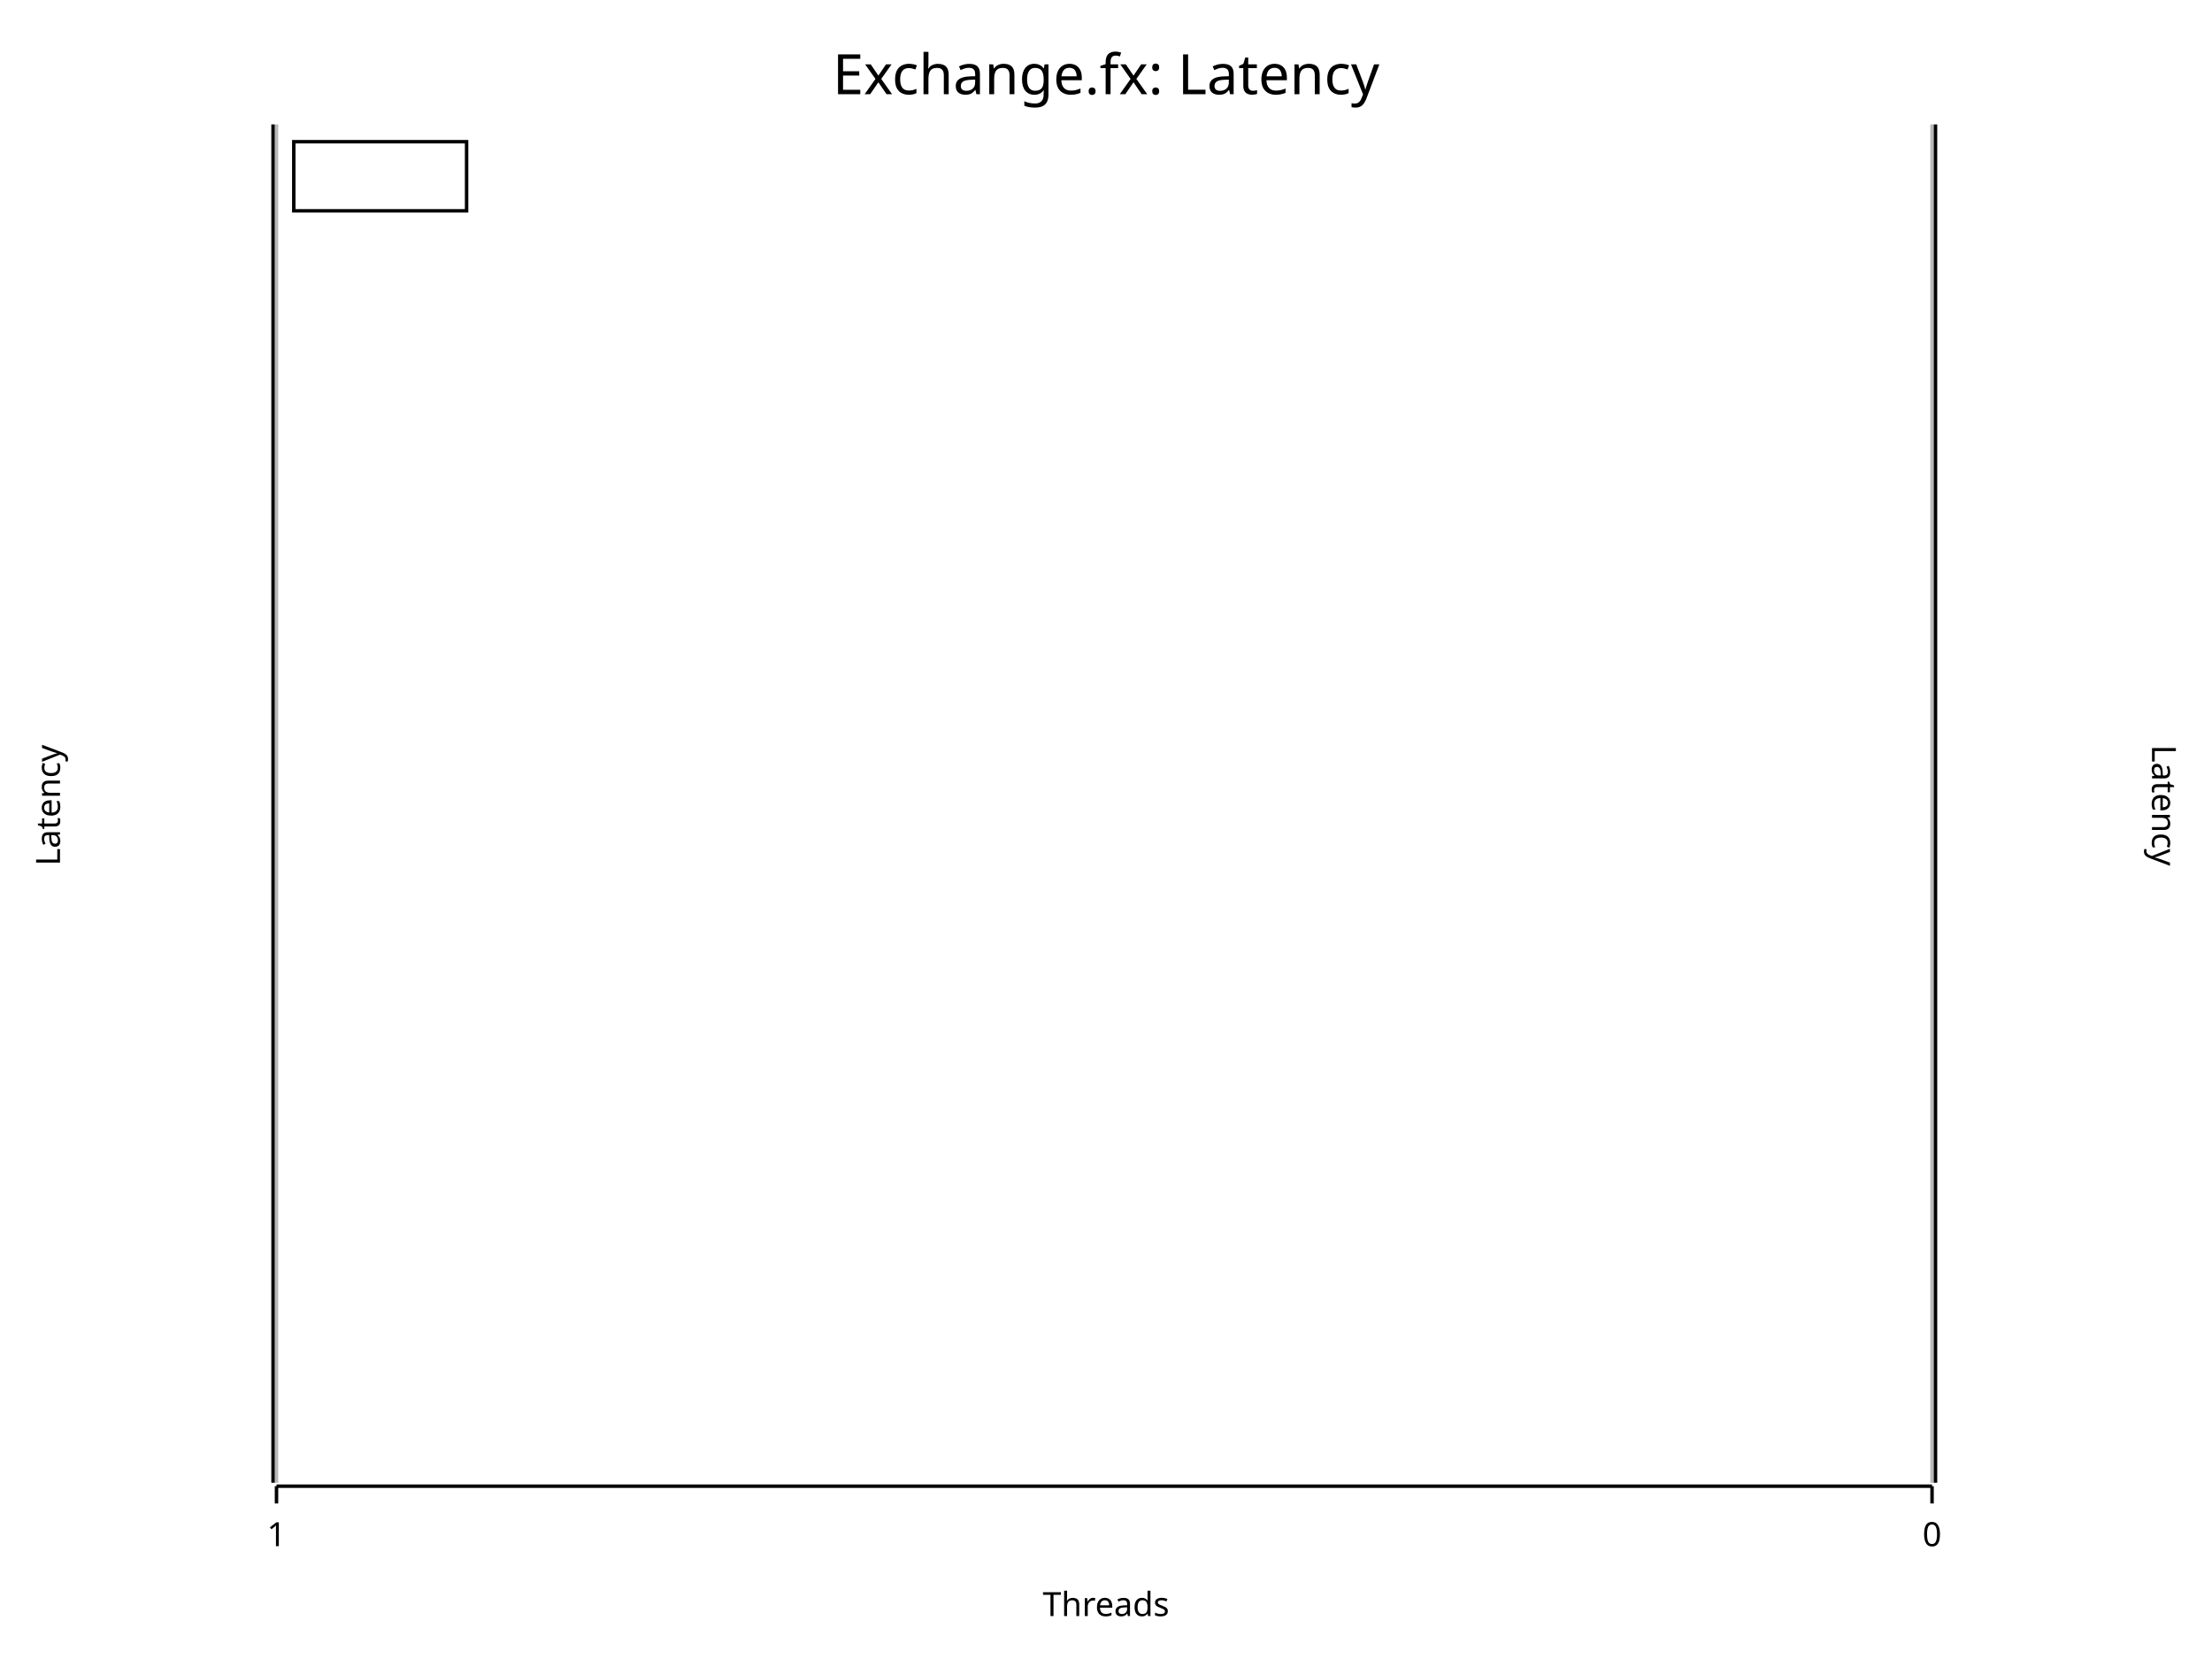
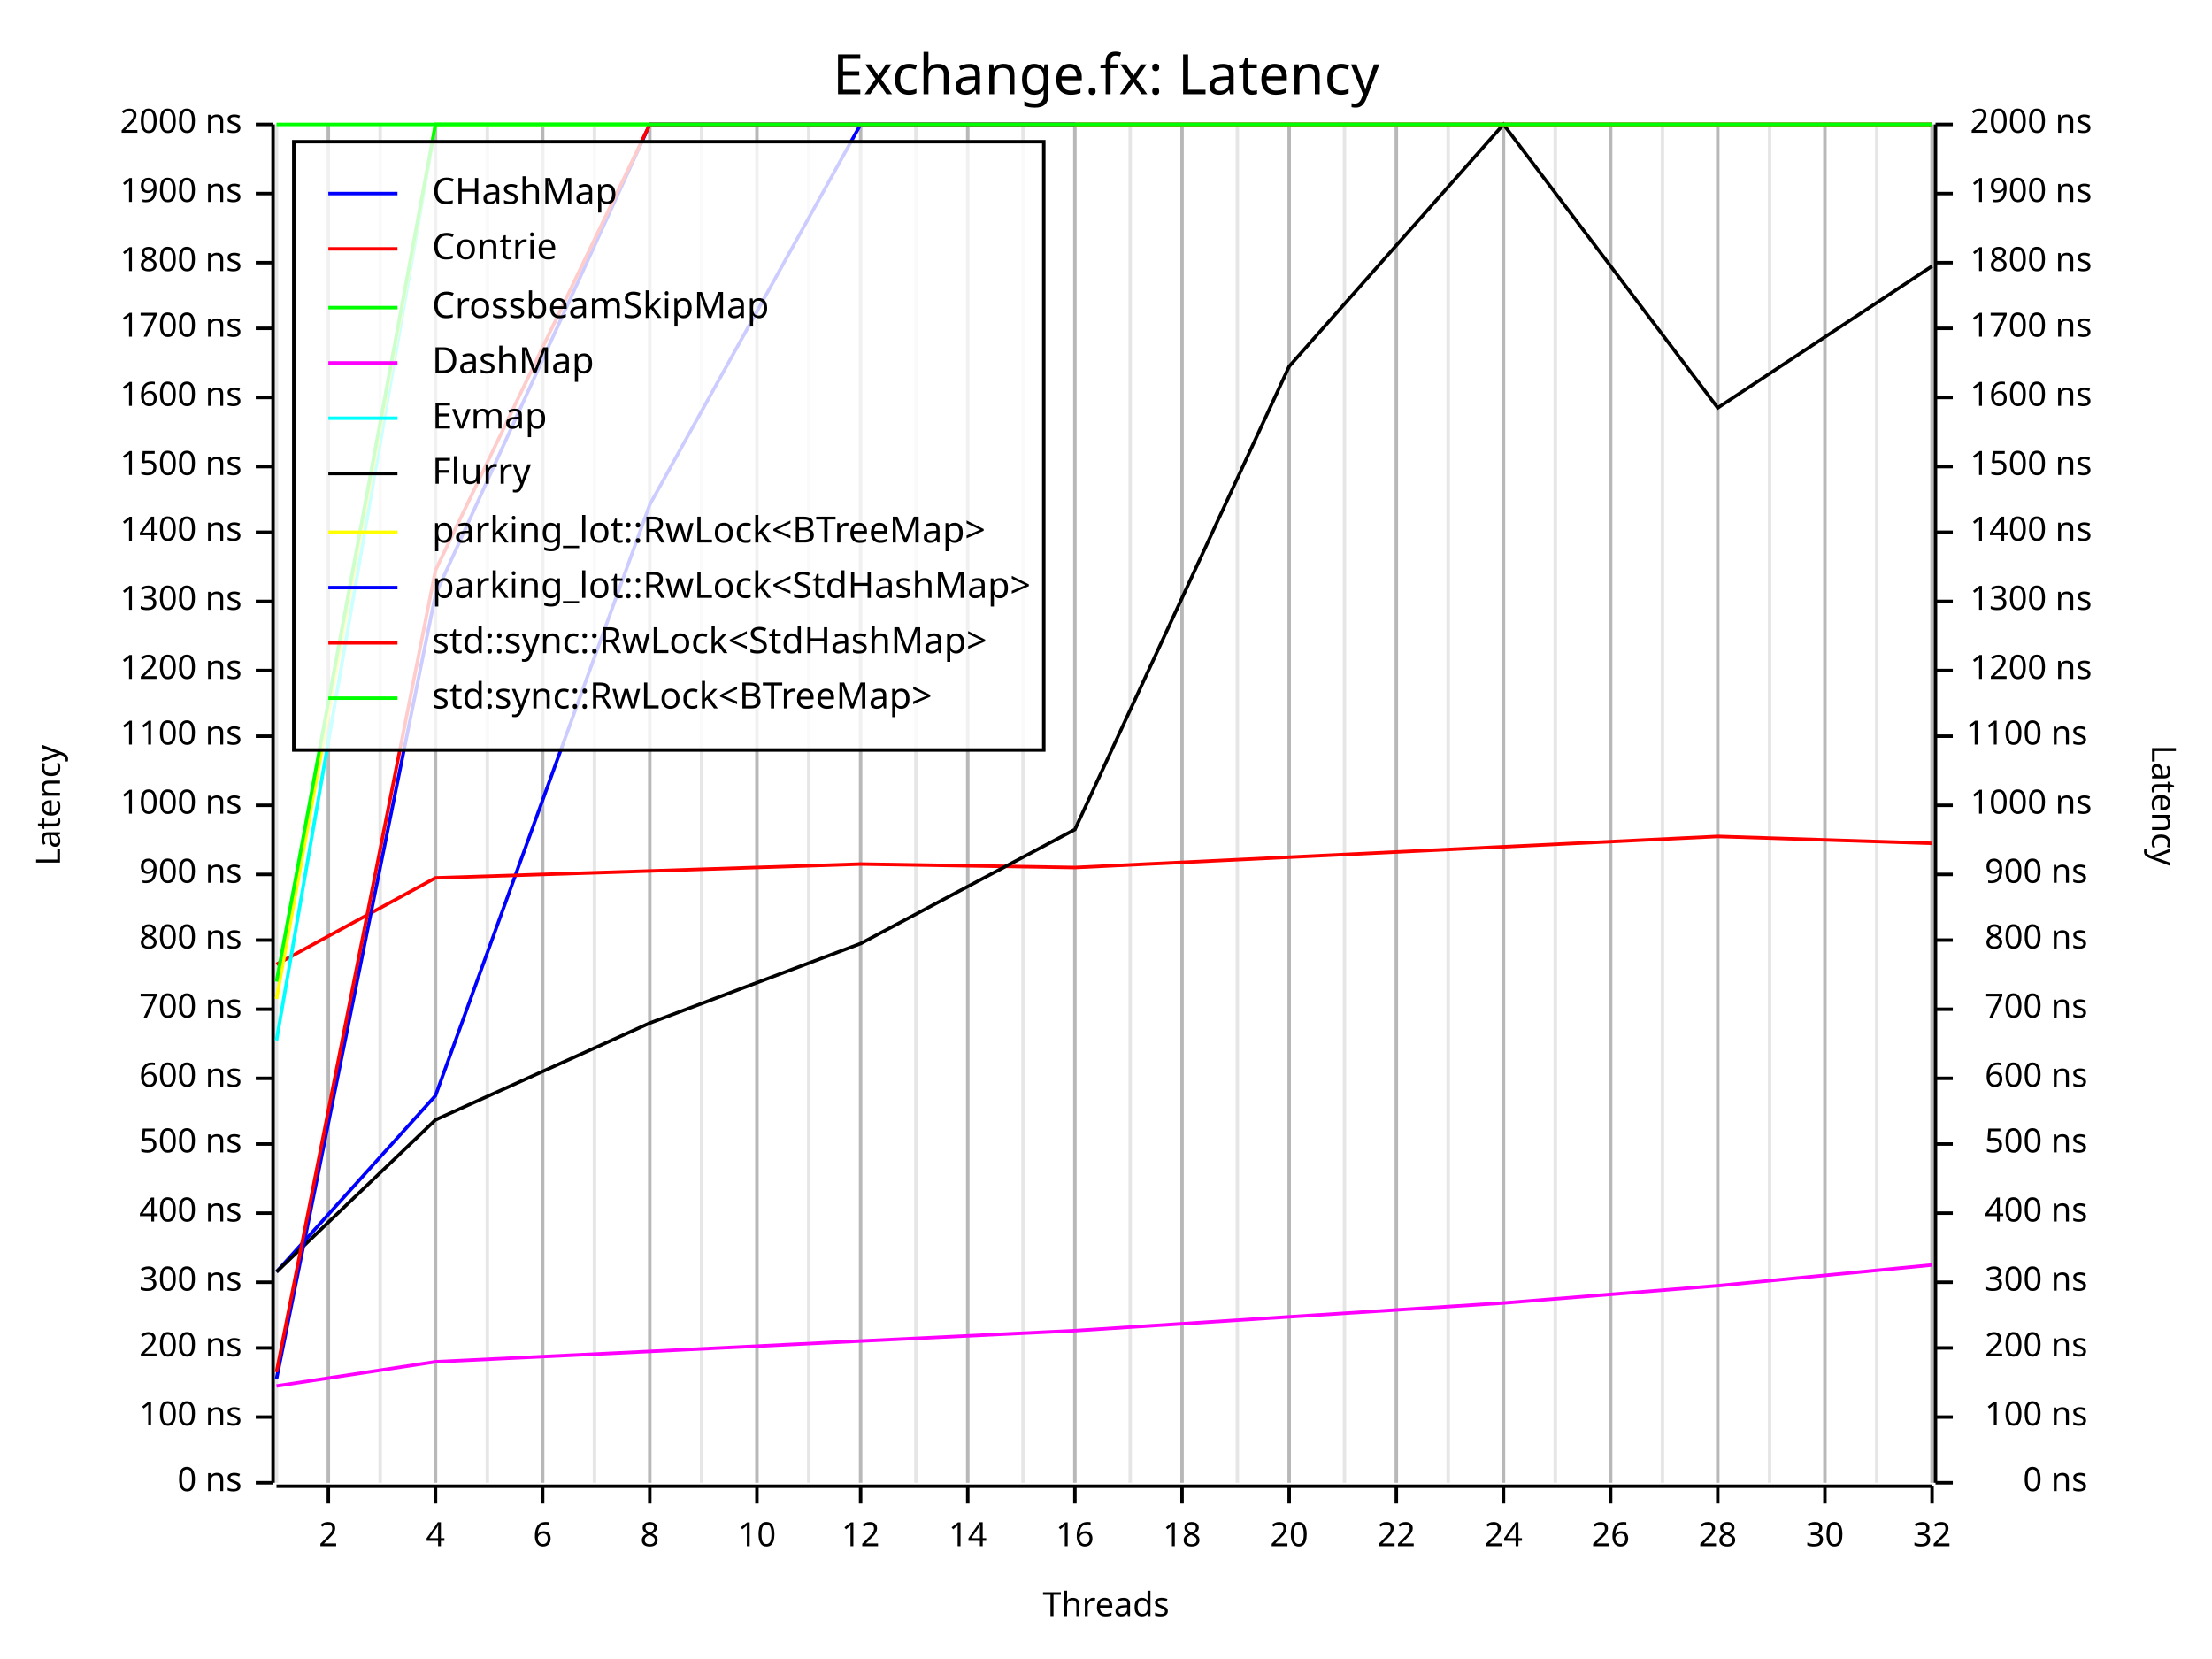
<svg xmlns="http://www.w3.org/2000/svg" width="640" height="480" viewBox="0 0 640 480">
  <rect x="0" y="0" width="640" height="480" opacity="1" fill="#FFFFFF" stroke="none" />
  <text x="320" y="15" dy="0.76em" text-anchor="middle" font-family="Fira Code" font-size="16.129" opacity="1" fill="#000000">
Exchange.fx: Latency
</text>
+   <line opacity="0.1" stroke="#000000" stroke-width="1" x1="80" y1="429" x2="80" y2="36" />
+   <line opacity="0.1" stroke="#000000" stroke-width="1" x1="95" y1="429" x2="95" y2="36" />
+   <line opacity="0.1" stroke="#000000" stroke-width="1" x1="110" y1="429" x2="110" y2="36" />
+   <line opacity="0.1" stroke="#000000" stroke-width="1" x1="126" y1="429" x2="126" y2="36" />
+   <line opacity="0.1" stroke="#000000" stroke-width="1" x1="141" y1="429" x2="141" y2="36" />
+   <line opacity="0.1" stroke="#000000" stroke-width="1" x1="157" y1="429" x2="157" y2="36" />
+   <line opacity="0.1" stroke="#000000" stroke-width="1" x1="172" y1="429" x2="172" y2="36" />
+   <line opacity="0.1" stroke="#000000" stroke-width="1" x1="188" y1="429" x2="188" y2="36" />
+   <line opacity="0.1" stroke="#000000" stroke-width="1" x1="203" y1="429" x2="203" y2="36" />
+   <line opacity="0.1" stroke="#000000" stroke-width="1" x1="219" y1="429" x2="219" y2="36" />
+   <line opacity="0.1" stroke="#000000" stroke-width="1" x1="234" y1="429" x2="234" y2="36" />
+   <line opacity="0.1" stroke="#000000" stroke-width="1" x1="249" y1="429" x2="249" y2="36" />
+   <line opacity="0.1" stroke="#000000" stroke-width="1" x1="265" y1="429" x2="265" y2="36" />
+   <line opacity="0.1" stroke="#000000" stroke-width="1" x1="280" y1="429" x2="280" y2="36" />
+   <line opacity="0.1" stroke="#000000" stroke-width="1" x1="296" y1="429" x2="296" y2="36" />
+   <line opacity="0.1" stroke="#000000" stroke-width="1" x1="311" y1="429" x2="311" y2="36" />
+   <line opacity="0.1" stroke="#000000" stroke-width="1" x1="327" y1="429" x2="327" y2="36" />
+   <line opacity="0.1" stroke="#000000" stroke-width="1" x1="342" y1="429" x2="342" y2="36" />
+   <line opacity="0.1" stroke="#000000" stroke-width="1" x1="358" y1="429" x2="358" y2="36" />
+   <line opacity="0.1" stroke="#000000" stroke-width="1" x1="373" y1="429" x2="373" y2="36" />
+   <line opacity="0.1" stroke="#000000" stroke-width="1" x1="389" y1="429" x2="389" y2="36" />
+   <line opacity="0.1" stroke="#000000" stroke-width="1" x1="404" y1="429" x2="404" y2="36" />
+   <line opacity="0.1" stroke="#000000" stroke-width="1" x1="419" y1="429" x2="419" y2="36" />
+   <line opacity="0.1" stroke="#000000" stroke-width="1" x1="435" y1="429" x2="435" y2="36" />
+   <line opacity="0.1" stroke="#000000" stroke-width="1" x1="450" y1="429" x2="450" y2="36" />
+   <line opacity="0.1" stroke="#000000" stroke-width="1" x1="466" y1="429" x2="466" y2="36" />
+   <line opacity="0.1" stroke="#000000" stroke-width="1" x1="481" y1="429" x2="481" y2="36" />
+   <line opacity="0.1" stroke="#000000" stroke-width="1" x1="497" y1="429" x2="497" y2="36" />
+   <line opacity="0.1" stroke="#000000" stroke-width="1" x1="512" y1="429" x2="512" y2="36" />
+   <line opacity="0.1" stroke="#000000" stroke-width="1" x1="528" y1="429" x2="528" y2="36" />
+   <line opacity="0.1" stroke="#000000" stroke-width="1" x1="543" y1="429" x2="543" y2="36" />
  <line opacity="0.1" stroke="#000000" stroke-width="1" x1="559" y1="429" x2="559" y2="36" />
-   <line opacity="0.1" stroke="#000000" stroke-width="1" x1="80" y1="429" x2="80" y2="36" />
  <text x="10" y="233" dy="0.76em" text-anchor="middle" font-family="sans-serif" font-size="9.677" opacity="1" fill="#000000" transform="rotate(270, 10, 233)">
Latency
</text>
  <text x="320" y="470" dy="-0.5ex" text-anchor="middle" font-family="sans-serif" font-size="9.677" opacity="1" fill="#000000">
Threads
</text>
  <text x="630" y="233" dy="0.76em" text-anchor="middle" font-family="sans-serif" font-size="9.677" opacity="1" fill="#000000" transform="rotate(90, 630, 233)">
Latency
</text>
+   <line opacity="0.2" stroke="#000000" stroke-width="1" x1="95" y1="429" x2="95" y2="36" />
+   <line opacity="0.2" stroke="#000000" stroke-width="1" x1="126" y1="429" x2="126" y2="36" />
+   <line opacity="0.2" stroke="#000000" stroke-width="1" x1="157" y1="429" x2="157" y2="36" />
+   <line opacity="0.2" stroke="#000000" stroke-width="1" x1="188" y1="429" x2="188" y2="36" />
+   <line opacity="0.2" stroke="#000000" stroke-width="1" x1="219" y1="429" x2="219" y2="36" />
+   <line opacity="0.2" stroke="#000000" stroke-width="1" x1="249" y1="429" x2="249" y2="36" />
+   <line opacity="0.2" stroke="#000000" stroke-width="1" x1="280" y1="429" x2="280" y2="36" />
+   <line opacity="0.2" stroke="#000000" stroke-width="1" x1="311" y1="429" x2="311" y2="36" />
+   <line opacity="0.2" stroke="#000000" stroke-width="1" x1="342" y1="429" x2="342" y2="36" />
+   <line opacity="0.2" stroke="#000000" stroke-width="1" x1="373" y1="429" x2="373" y2="36" />
+   <line opacity="0.2" stroke="#000000" stroke-width="1" x1="404" y1="429" x2="404" y2="36" />
+   <line opacity="0.2" stroke="#000000" stroke-width="1" x1="435" y1="429" x2="435" y2="36" />
+   <line opacity="0.2" stroke="#000000" stroke-width="1" x1="466" y1="429" x2="466" y2="36" />
+   <line opacity="0.2" stroke="#000000" stroke-width="1" x1="497" y1="429" x2="497" y2="36" />
+   <line opacity="0.2" stroke="#000000" stroke-width="1" x1="528" y1="429" x2="528" y2="36" />
  <line opacity="0.2" stroke="#000000" stroke-width="1" x1="559" y1="429" x2="559" y2="36" />
-   <line opacity="0.2" stroke="#000000" stroke-width="1" x1="80" y1="429" x2="80" y2="36" />
  <polyline fill="none" opacity="1" stroke="#000000" stroke-width="1" points="79,36 79,429 " />
+   <text x="70" y="429" dy="0.5ex" text-anchor="end" font-family="sans-serif" font-size="9.677" opacity="1" fill="#000000">
+ 0 ns
+ </text>
+   <polyline fill="none" opacity="1" stroke="#000000" stroke-width="1" points="74,429 79,429 " />
+   <text x="70" y="410" dy="0.5ex" text-anchor="end" font-family="sans-serif" font-size="9.677" opacity="1" fill="#000000">
+ 100 ns
+ </text>
+   <polyline fill="none" opacity="1" stroke="#000000" stroke-width="1" points="74,410 79,410 " />
+   <text x="70" y="390" dy="0.5ex" text-anchor="end" font-family="sans-serif" font-size="9.677" opacity="1" fill="#000000">
+ 200 ns
+ </text>
+   <polyline fill="none" opacity="1" stroke="#000000" stroke-width="1" points="74,390 79,390 " />
+   <text x="70" y="371" dy="0.5ex" text-anchor="end" font-family="sans-serif" font-size="9.677" opacity="1" fill="#000000">
+ 300 ns
+ </text>
+   <polyline fill="none" opacity="1" stroke="#000000" stroke-width="1" points="74,371 79,371 " />
+   <text x="70" y="351" dy="0.5ex" text-anchor="end" font-family="sans-serif" font-size="9.677" opacity="1" fill="#000000">
+ 400 ns
+ </text>
+   <polyline fill="none" opacity="1" stroke="#000000" stroke-width="1" points="74,351 79,351 " />
+   <text x="70" y="331" dy="0.5ex" text-anchor="end" font-family="sans-serif" font-size="9.677" opacity="1" fill="#000000">
+ 500 ns
+ </text>
+   <polyline fill="none" opacity="1" stroke="#000000" stroke-width="1" points="74,331 79,331 " />
+   <text x="70" y="312" dy="0.5ex" text-anchor="end" font-family="sans-serif" font-size="9.677" opacity="1" fill="#000000">
+ 600 ns
+ </text>
+   <polyline fill="none" opacity="1" stroke="#000000" stroke-width="1" points="74,312 79,312 " />
+   <text x="70" y="292" dy="0.5ex" text-anchor="end" font-family="sans-serif" font-size="9.677" opacity="1" fill="#000000">
+ 700 ns
+ </text>
+   <polyline fill="none" opacity="1" stroke="#000000" stroke-width="1" points="74,292 79,292 " />
+   <text x="70" y="272" dy="0.5ex" text-anchor="end" font-family="sans-serif" font-size="9.677" opacity="1" fill="#000000">
+ 800 ns
+ </text>
+   <polyline fill="none" opacity="1" stroke="#000000" stroke-width="1" points="74,272 79,272 " />
+   <text x="70" y="253" dy="0.5ex" text-anchor="end" font-family="sans-serif" font-size="9.677" opacity="1" fill="#000000">
+ 900 ns
+ </text>
+   <polyline fill="none" opacity="1" stroke="#000000" stroke-width="1" points="74,253 79,253 " />
+   <text x="70" y="233" dy="0.5ex" text-anchor="end" font-family="sans-serif" font-size="9.677" opacity="1" fill="#000000">
+ 1000 ns
+ </text>
+   <polyline fill="none" opacity="1" stroke="#000000" stroke-width="1" points="74,233 79,233 " />
+   <text x="70" y="213" dy="0.5ex" text-anchor="end" font-family="sans-serif" font-size="9.677" opacity="1" fill="#000000">
+ 1100 ns
+ </text>
+   <polyline fill="none" opacity="1" stroke="#000000" stroke-width="1" points="74,213 79,213 " />
+   <text x="70" y="194" dy="0.5ex" text-anchor="end" font-family="sans-serif" font-size="9.677" opacity="1" fill="#000000">
+ 1200 ns
+ </text>
+   <polyline fill="none" opacity="1" stroke="#000000" stroke-width="1" points="74,194 79,194 " />
+   <text x="70" y="174" dy="0.5ex" text-anchor="end" font-family="sans-serif" font-size="9.677" opacity="1" fill="#000000">
+ 1300 ns
+ </text>
+   <polyline fill="none" opacity="1" stroke="#000000" stroke-width="1" points="74,174 79,174 " />
+   <text x="70" y="154" dy="0.5ex" text-anchor="end" font-family="sans-serif" font-size="9.677" opacity="1" fill="#000000">
+ 1400 ns
+ </text>
+   <polyline fill="none" opacity="1" stroke="#000000" stroke-width="1" points="74,154 79,154 " />
+   <text x="70" y="135" dy="0.5ex" text-anchor="end" font-family="sans-serif" font-size="9.677" opacity="1" fill="#000000">
+ 1500 ns
+ </text>
+   <polyline fill="none" opacity="1" stroke="#000000" stroke-width="1" points="74,135 79,135 " />
+   <text x="70" y="115" dy="0.5ex" text-anchor="end" font-family="sans-serif" font-size="9.677" opacity="1" fill="#000000">
+ 1600 ns
+ </text>
+   <polyline fill="none" opacity="1" stroke="#000000" stroke-width="1" points="74,115 79,115 " />
+   <text x="70" y="95" dy="0.5ex" text-anchor="end" font-family="sans-serif" font-size="9.677" opacity="1" fill="#000000">
+ 1700 ns
+ </text>
+   <polyline fill="none" opacity="1" stroke="#000000" stroke-width="1" points="74,95 79,95 " />
+   <text x="70" y="76" dy="0.5ex" text-anchor="end" font-family="sans-serif" font-size="9.677" opacity="1" fill="#000000">
+ 1800 ns
+ </text>
+   <polyline fill="none" opacity="1" stroke="#000000" stroke-width="1" points="74,76 79,76 " />
+   <text x="70" y="56" dy="0.5ex" text-anchor="end" font-family="sans-serif" font-size="9.677" opacity="1" fill="#000000">
+ 1900 ns
+ </text>
+   <polyline fill="none" opacity="1" stroke="#000000" stroke-width="1" points="74,56 79,56 " />
+   <text x="70" y="36" dy="0.5ex" text-anchor="end" font-family="sans-serif" font-size="9.677" opacity="1" fill="#000000">
+ 2000 ns
+ </text>
+   <polyline fill="none" opacity="1" stroke="#000000" stroke-width="1" points="74,36 79,36 " />
  <polyline fill="none" opacity="1" stroke="#000000" stroke-width="1" points="80,430 559,430 " />
+   <text x="95" y="440" dy="0.76em" text-anchor="middle" font-family="sans-serif" font-size="9.677" opacity="1" fill="#000000">
+ 2
+ </text>
+   <polyline fill="none" opacity="1" stroke="#000000" stroke-width="1" points="95,430 95,435 " />
+   <text x="126" y="440" dy="0.76em" text-anchor="middle" font-family="sans-serif" font-size="9.677" opacity="1" fill="#000000">
+ 4
+ </text>
+   <polyline fill="none" opacity="1" stroke="#000000" stroke-width="1" points="126,430 126,435 " />
+   <text x="157" y="440" dy="0.76em" text-anchor="middle" font-family="sans-serif" font-size="9.677" opacity="1" fill="#000000">
+ 6
+ </text>
+   <polyline fill="none" opacity="1" stroke="#000000" stroke-width="1" points="157,430 157,435 " />
+   <text x="188" y="440" dy="0.76em" text-anchor="middle" font-family="sans-serif" font-size="9.677" opacity="1" fill="#000000">
+ 8
+ </text>
+   <polyline fill="none" opacity="1" stroke="#000000" stroke-width="1" points="188,430 188,435 " />
+   <text x="219" y="440" dy="0.76em" text-anchor="middle" font-family="sans-serif" font-size="9.677" opacity="1" fill="#000000">
+ 10
+ </text>
+   <polyline fill="none" opacity="1" stroke="#000000" stroke-width="1" points="219,430 219,435 " />
+   <text x="249" y="440" dy="0.76em" text-anchor="middle" font-family="sans-serif" font-size="9.677" opacity="1" fill="#000000">
+ 12
+ </text>
+   <polyline fill="none" opacity="1" stroke="#000000" stroke-width="1" points="249,430 249,435 " />
+   <text x="280" y="440" dy="0.76em" text-anchor="middle" font-family="sans-serif" font-size="9.677" opacity="1" fill="#000000">
+ 14
+ </text>
+   <polyline fill="none" opacity="1" stroke="#000000" stroke-width="1" points="280,430 280,435 " />
+   <text x="311" y="440" dy="0.76em" text-anchor="middle" font-family="sans-serif" font-size="9.677" opacity="1" fill="#000000">
+ 16
+ </text>
+   <polyline fill="none" opacity="1" stroke="#000000" stroke-width="1" points="311,430 311,435 " />
+   <text x="342" y="440" dy="0.76em" text-anchor="middle" font-family="sans-serif" font-size="9.677" opacity="1" fill="#000000">
+ 18
+ </text>
+   <polyline fill="none" opacity="1" stroke="#000000" stroke-width="1" points="342,430 342,435 " />
+   <text x="373" y="440" dy="0.76em" text-anchor="middle" font-family="sans-serif" font-size="9.677" opacity="1" fill="#000000">
+ 20
+ </text>
+   <polyline fill="none" opacity="1" stroke="#000000" stroke-width="1" points="373,430 373,435 " />
+   <text x="404" y="440" dy="0.76em" text-anchor="middle" font-family="sans-serif" font-size="9.677" opacity="1" fill="#000000">
+ 22
+ </text>
+   <polyline fill="none" opacity="1" stroke="#000000" stroke-width="1" points="404,430 404,435 " />
+   <text x="435" y="440" dy="0.76em" text-anchor="middle" font-family="sans-serif" font-size="9.677" opacity="1" fill="#000000">
+ 24
+ </text>
+   <polyline fill="none" opacity="1" stroke="#000000" stroke-width="1" points="435,430 435,435 " />
+   <text x="466" y="440" dy="0.76em" text-anchor="middle" font-family="sans-serif" font-size="9.677" opacity="1" fill="#000000">
+ 26
+ </text>
+   <polyline fill="none" opacity="1" stroke="#000000" stroke-width="1" points="466,430 466,435 " />
+   <text x="497" y="440" dy="0.76em" text-anchor="middle" font-family="sans-serif" font-size="9.677" opacity="1" fill="#000000">
+ 28
+ </text>
+   <polyline fill="none" opacity="1" stroke="#000000" stroke-width="1" points="497,430 497,435 " />
+   <text x="528" y="440" dy="0.76em" text-anchor="middle" font-family="sans-serif" font-size="9.677" opacity="1" fill="#000000">
+ 30
+ </text>
+   <polyline fill="none" opacity="1" stroke="#000000" stroke-width="1" points="528,430 528,435 " />
  <text x="559" y="440" dy="0.76em" text-anchor="middle" font-family="sans-serif" font-size="9.677" opacity="1" fill="#000000">
- 0
+ 32
</text>
  <polyline fill="none" opacity="1" stroke="#000000" stroke-width="1" points="559,430 559,435 " />
-   <text x="80" y="440" dy="0.76em" text-anchor="middle" font-family="sans-serif" font-size="9.677" opacity="1" fill="#000000">
- 1
- </text>
-   <polyline fill="none" opacity="1" stroke="#000000" stroke-width="1" points="80,430 80,435 " />
  <polyline fill="none" opacity="1" stroke="#000000" stroke-width="1" points="560,36 560,429 " />
-   <rect x="85" y="41" width="50" height="20" opacity="0.8" fill="#FFFFFF" stroke="none" />
-   <rect x="85" y="41" width="50" height="20" opacity="1" fill="none" stroke="#000000" />
+   <text x="604" y="429" dy="0.5ex" text-anchor="end" font-family="sans-serif" font-size="9.677" opacity="1" fill="#000000">
+ 0 ns
+ </text>
+   <polyline fill="none" opacity="1" stroke="#000000" stroke-width="1" points="560,429 565,429 " />
+   <text x="604" y="410" dy="0.5ex" text-anchor="end" font-family="sans-serif" font-size="9.677" opacity="1" fill="#000000">
+ 100 ns
+ </text>
+   <polyline fill="none" opacity="1" stroke="#000000" stroke-width="1" points="560,410 565,410 " />
+   <text x="604" y="390" dy="0.5ex" text-anchor="end" font-family="sans-serif" font-size="9.677" opacity="1" fill="#000000">
+ 200 ns
+ </text>
+   <polyline fill="none" opacity="1" stroke="#000000" stroke-width="1" points="560,390 565,390 " />
+   <text x="604" y="371" dy="0.5ex" text-anchor="end" font-family="sans-serif" font-size="9.677" opacity="1" fill="#000000">
+ 300 ns
+ </text>
+   <polyline fill="none" opacity="1" stroke="#000000" stroke-width="1" points="560,371 565,371 " />
+   <text x="604" y="351" dy="0.5ex" text-anchor="end" font-family="sans-serif" font-size="9.677" opacity="1" fill="#000000">
+ 400 ns
+ </text>
+   <polyline fill="none" opacity="1" stroke="#000000" stroke-width="1" points="560,351 565,351 " />
+   <text x="604" y="331" dy="0.5ex" text-anchor="end" font-family="sans-serif" font-size="9.677" opacity="1" fill="#000000">
+ 500 ns
+ </text>
+   <polyline fill="none" opacity="1" stroke="#000000" stroke-width="1" points="560,331 565,331 " />
+   <text x="604" y="312" dy="0.5ex" text-anchor="end" font-family="sans-serif" font-size="9.677" opacity="1" fill="#000000">
+ 600 ns
+ </text>
+   <polyline fill="none" opacity="1" stroke="#000000" stroke-width="1" points="560,312 565,312 " />
+   <text x="604" y="292" dy="0.5ex" text-anchor="end" font-family="sans-serif" font-size="9.677" opacity="1" fill="#000000">
+ 700 ns
+ </text>
+   <polyline fill="none" opacity="1" stroke="#000000" stroke-width="1" points="560,292 565,292 " />
+   <text x="604" y="272" dy="0.5ex" text-anchor="end" font-family="sans-serif" font-size="9.677" opacity="1" fill="#000000">
+ 800 ns
+ </text>
+   <polyline fill="none" opacity="1" stroke="#000000" stroke-width="1" points="560,272 565,272 " />
+   <text x="604" y="253" dy="0.5ex" text-anchor="end" font-family="sans-serif" font-size="9.677" opacity="1" fill="#000000">
+ 900 ns
+ </text>
+   <polyline fill="none" opacity="1" stroke="#000000" stroke-width="1" points="560,253 565,253 " />
+   <text x="570" y="233" dy="0.5ex" text-anchor="start" font-family="sans-serif" font-size="9.677" opacity="1" fill="#000000">
+ 1000 ns
+ </text>
+   <polyline fill="none" opacity="1" stroke="#000000" stroke-width="1" points="560,233 565,233 " />
+   <text x="604" y="213" dy="0.5ex" text-anchor="end" font-family="sans-serif" font-size="9.677" opacity="1" fill="#000000">
+ 1100 ns
+ </text>
+   <polyline fill="none" opacity="1" stroke="#000000" stroke-width="1" points="560,213 565,213 " />
+   <text x="570" y="194" dy="0.5ex" text-anchor="start" font-family="sans-serif" font-size="9.677" opacity="1" fill="#000000">
+ 1200 ns
+ </text>
+   <polyline fill="none" opacity="1" stroke="#000000" stroke-width="1" points="560,194 565,194 " />
+   <text x="570" y="174" dy="0.5ex" text-anchor="start" font-family="sans-serif" font-size="9.677" opacity="1" fill="#000000">
+ 1300 ns
+ </text>
+   <polyline fill="none" opacity="1" stroke="#000000" stroke-width="1" points="560,174 565,174 " />
+   <text x="570" y="154" dy="0.5ex" text-anchor="start" font-family="sans-serif" font-size="9.677" opacity="1" fill="#000000">
+ 1400 ns
+ </text>
+   <polyline fill="none" opacity="1" stroke="#000000" stroke-width="1" points="560,154 565,154 " />
+   <text x="570" y="135" dy="0.5ex" text-anchor="start" font-family="sans-serif" font-size="9.677" opacity="1" fill="#000000">
+ 1500 ns
+ </text>
+   <polyline fill="none" opacity="1" stroke="#000000" stroke-width="1" points="560,135 565,135 " />
+   <text x="570" y="115" dy="0.5ex" text-anchor="start" font-family="sans-serif" font-size="9.677" opacity="1" fill="#000000">
+ 1600 ns
+ </text>
+   <polyline fill="none" opacity="1" stroke="#000000" stroke-width="1" points="560,115 565,115 " />
+   <text x="570" y="95" dy="0.5ex" text-anchor="start" font-family="sans-serif" font-size="9.677" opacity="1" fill="#000000">
+ 1700 ns
+ </text>
+   <polyline fill="none" opacity="1" stroke="#000000" stroke-width="1" points="560,95 565,95 " />
+   <text x="570" y="76" dy="0.5ex" text-anchor="start" font-family="sans-serif" font-size="9.677" opacity="1" fill="#000000">
+ 1800 ns
+ </text>
+   <polyline fill="none" opacity="1" stroke="#000000" stroke-width="1" points="560,76 565,76 " />
+   <text x="570" y="56" dy="0.5ex" text-anchor="start" font-family="sans-serif" font-size="9.677" opacity="1" fill="#000000">
+ 1900 ns
+ </text>
+   <polyline fill="none" opacity="1" stroke="#000000" stroke-width="1" points="560,56 565,56 " />
+   <text x="570" y="36" dy="0.5ex" text-anchor="start" font-family="sans-serif" font-size="9.677" opacity="1" fill="#000000">
+ 2000 ns
+ </text>
+   <polyline fill="none" opacity="1" stroke="#000000" stroke-width="1" points="560,36 565,36 " />
+   <polyline fill="none" opacity="1" stroke="#0000FF" stroke-width="1" points="80,368 126,317 188,146 249,36 311,36 373,36 435,36 497,36 559,36 " />
+   <polyline fill="none" opacity="1" stroke="#FF0000" stroke-width="1" points="80,279 126,254 188,252 249,250 311,251 373,248 435,245 497,242 559,244 " />
+   <polyline fill="none" opacity="1" stroke="#00FF00" stroke-width="1" points="80,36 126,36 188,36 249,36 311,36 373,36 435,36 497,36 559,36 " />
+   <polyline fill="none" opacity="1" stroke="#FF00FF" stroke-width="1" points="80,401 126,394 188,391 249,388 311,385 373,381 435,377 497,372 559,366 " />
+   <polyline fill="none" opacity="1" stroke="#00FFFF" stroke-width="1" points="80,301 126,36 188,36 249,36 311,36 373,36 435,36 497,36 559,36 " />
+   <polyline fill="none" opacity="1" stroke="#000000" stroke-width="1" points="80,368 126,324 188,296 249,273 311,240 373,106 435,36 497,118 559,77 " />
+   <polyline fill="none" opacity="1" stroke="#FFFF00" stroke-width="1" points="80,289 126,36 188,36 249,36 311,36 373,36 435,36 497,36 559,36 " />
+   <polyline fill="none" opacity="1" stroke="#0000FF" stroke-width="1" points="80,399 126,172 188,36 249,36 311,36 " />
+   <polyline fill="none" opacity="1" stroke="#FF0000" stroke-width="1" points="80,397 126,165 188,36 249,36 311,36 373,36 435,36 497,36 559,36 " />
+   <polyline fill="none" opacity="1" stroke="#00FF00" stroke-width="1" points="80,284 126,36 188,36 249,36 311,36 373,36 435,36 497,36 559,36 " />
+   <rect x="85" y="41" width="217" height="176" opacity="0.8" fill="#FFFFFF" stroke="none" />
+   <rect x="85" y="41" width="217" height="176" opacity="1" fill="none" stroke="#000000" />
+   <text x="125" y="51" dy="0.76em" text-anchor="start" font-family="Fira Code" font-size="10.484" opacity="1" fill="#000000">
+ CHashMap
+ </text>
+   <text x="125" y="67" dy="0.76em" text-anchor="start" font-family="Fira Code" font-size="10.484" opacity="1" fill="#000000">
+ Contrie
+ </text>
+   <text x="125" y="84" dy="0.76em" text-anchor="start" font-family="Fira Code" font-size="10.484" opacity="1" fill="#000000">
+ CrossbeamSkipMap
+ </text>
+   <text x="125" y="100" dy="0.76em" text-anchor="start" font-family="Fira Code" font-size="10.484" opacity="1" fill="#000000">
+ DashMap
+ </text>
+   <text x="125" y="116" dy="0.76em" text-anchor="start" font-family="Fira Code" font-size="10.484" opacity="1" fill="#000000">
+ Evmap
+ </text>
+   <text x="125" y="132" dy="0.76em" text-anchor="start" font-family="Fira Code" font-size="10.484" opacity="1" fill="#000000">
+ Flurry
+ </text>
+   <text x="125" y="149" dy="0.76em" text-anchor="start" font-family="Fira Code" font-size="10.484" opacity="1" fill="#000000">
+ parking_lot::RwLock&lt;BTreeMap&gt;
+ </text>
+   <text x="125" y="165" dy="0.76em" text-anchor="start" font-family="Fira Code" font-size="10.484" opacity="1" fill="#000000">
+ parking_lot::RwLock&lt;StdHashMap&gt;
+ </text>
+   <text x="125" y="181" dy="0.76em" text-anchor="start" font-family="Fira Code" font-size="10.484" opacity="1" fill="#000000">
+ std::sync::RwLock&lt;StdHashMap&gt;
+ </text>
+   <text x="125" y="197" dy="0.76em" text-anchor="start" font-family="Fira Code" font-size="10.484" opacity="1" fill="#000000">
+ std:sync::RwLock&lt;BTreeMap&gt;
+ </text>
+   <polyline fill="none" opacity="1" stroke="#0000FF" stroke-width="1" points="95,56 115,56 " />
+   <polyline fill="none" opacity="1" stroke="#FF0000" stroke-width="1" points="95,72 115,72 " />
+   <polyline fill="none" opacity="1" stroke="#00FF00" stroke-width="1" points="95,89 115,89 " />
+   <polyline fill="none" opacity="1" stroke="#FF00FF" stroke-width="1" points="95,105 115,105 " />
+   <polyline fill="none" opacity="1" stroke="#00FFFF" stroke-width="1" points="95,121 115,121 " />
+   <polyline fill="none" opacity="1" stroke="#000000" stroke-width="1" points="95,137 115,137 " />
+   <polyline fill="none" opacity="1" stroke="#FFFF00" stroke-width="1" points="95,154 115,154 " />
+   <polyline fill="none" opacity="1" stroke="#0000FF" stroke-width="1" points="95,170 115,170 " />
+   <polyline fill="none" opacity="1" stroke="#FF0000" stroke-width="1" points="95,186 115,186 " />
+   <polyline fill="none" opacity="1" stroke="#00FF00" stroke-width="1" points="95,202 115,202 " />
</svg>
